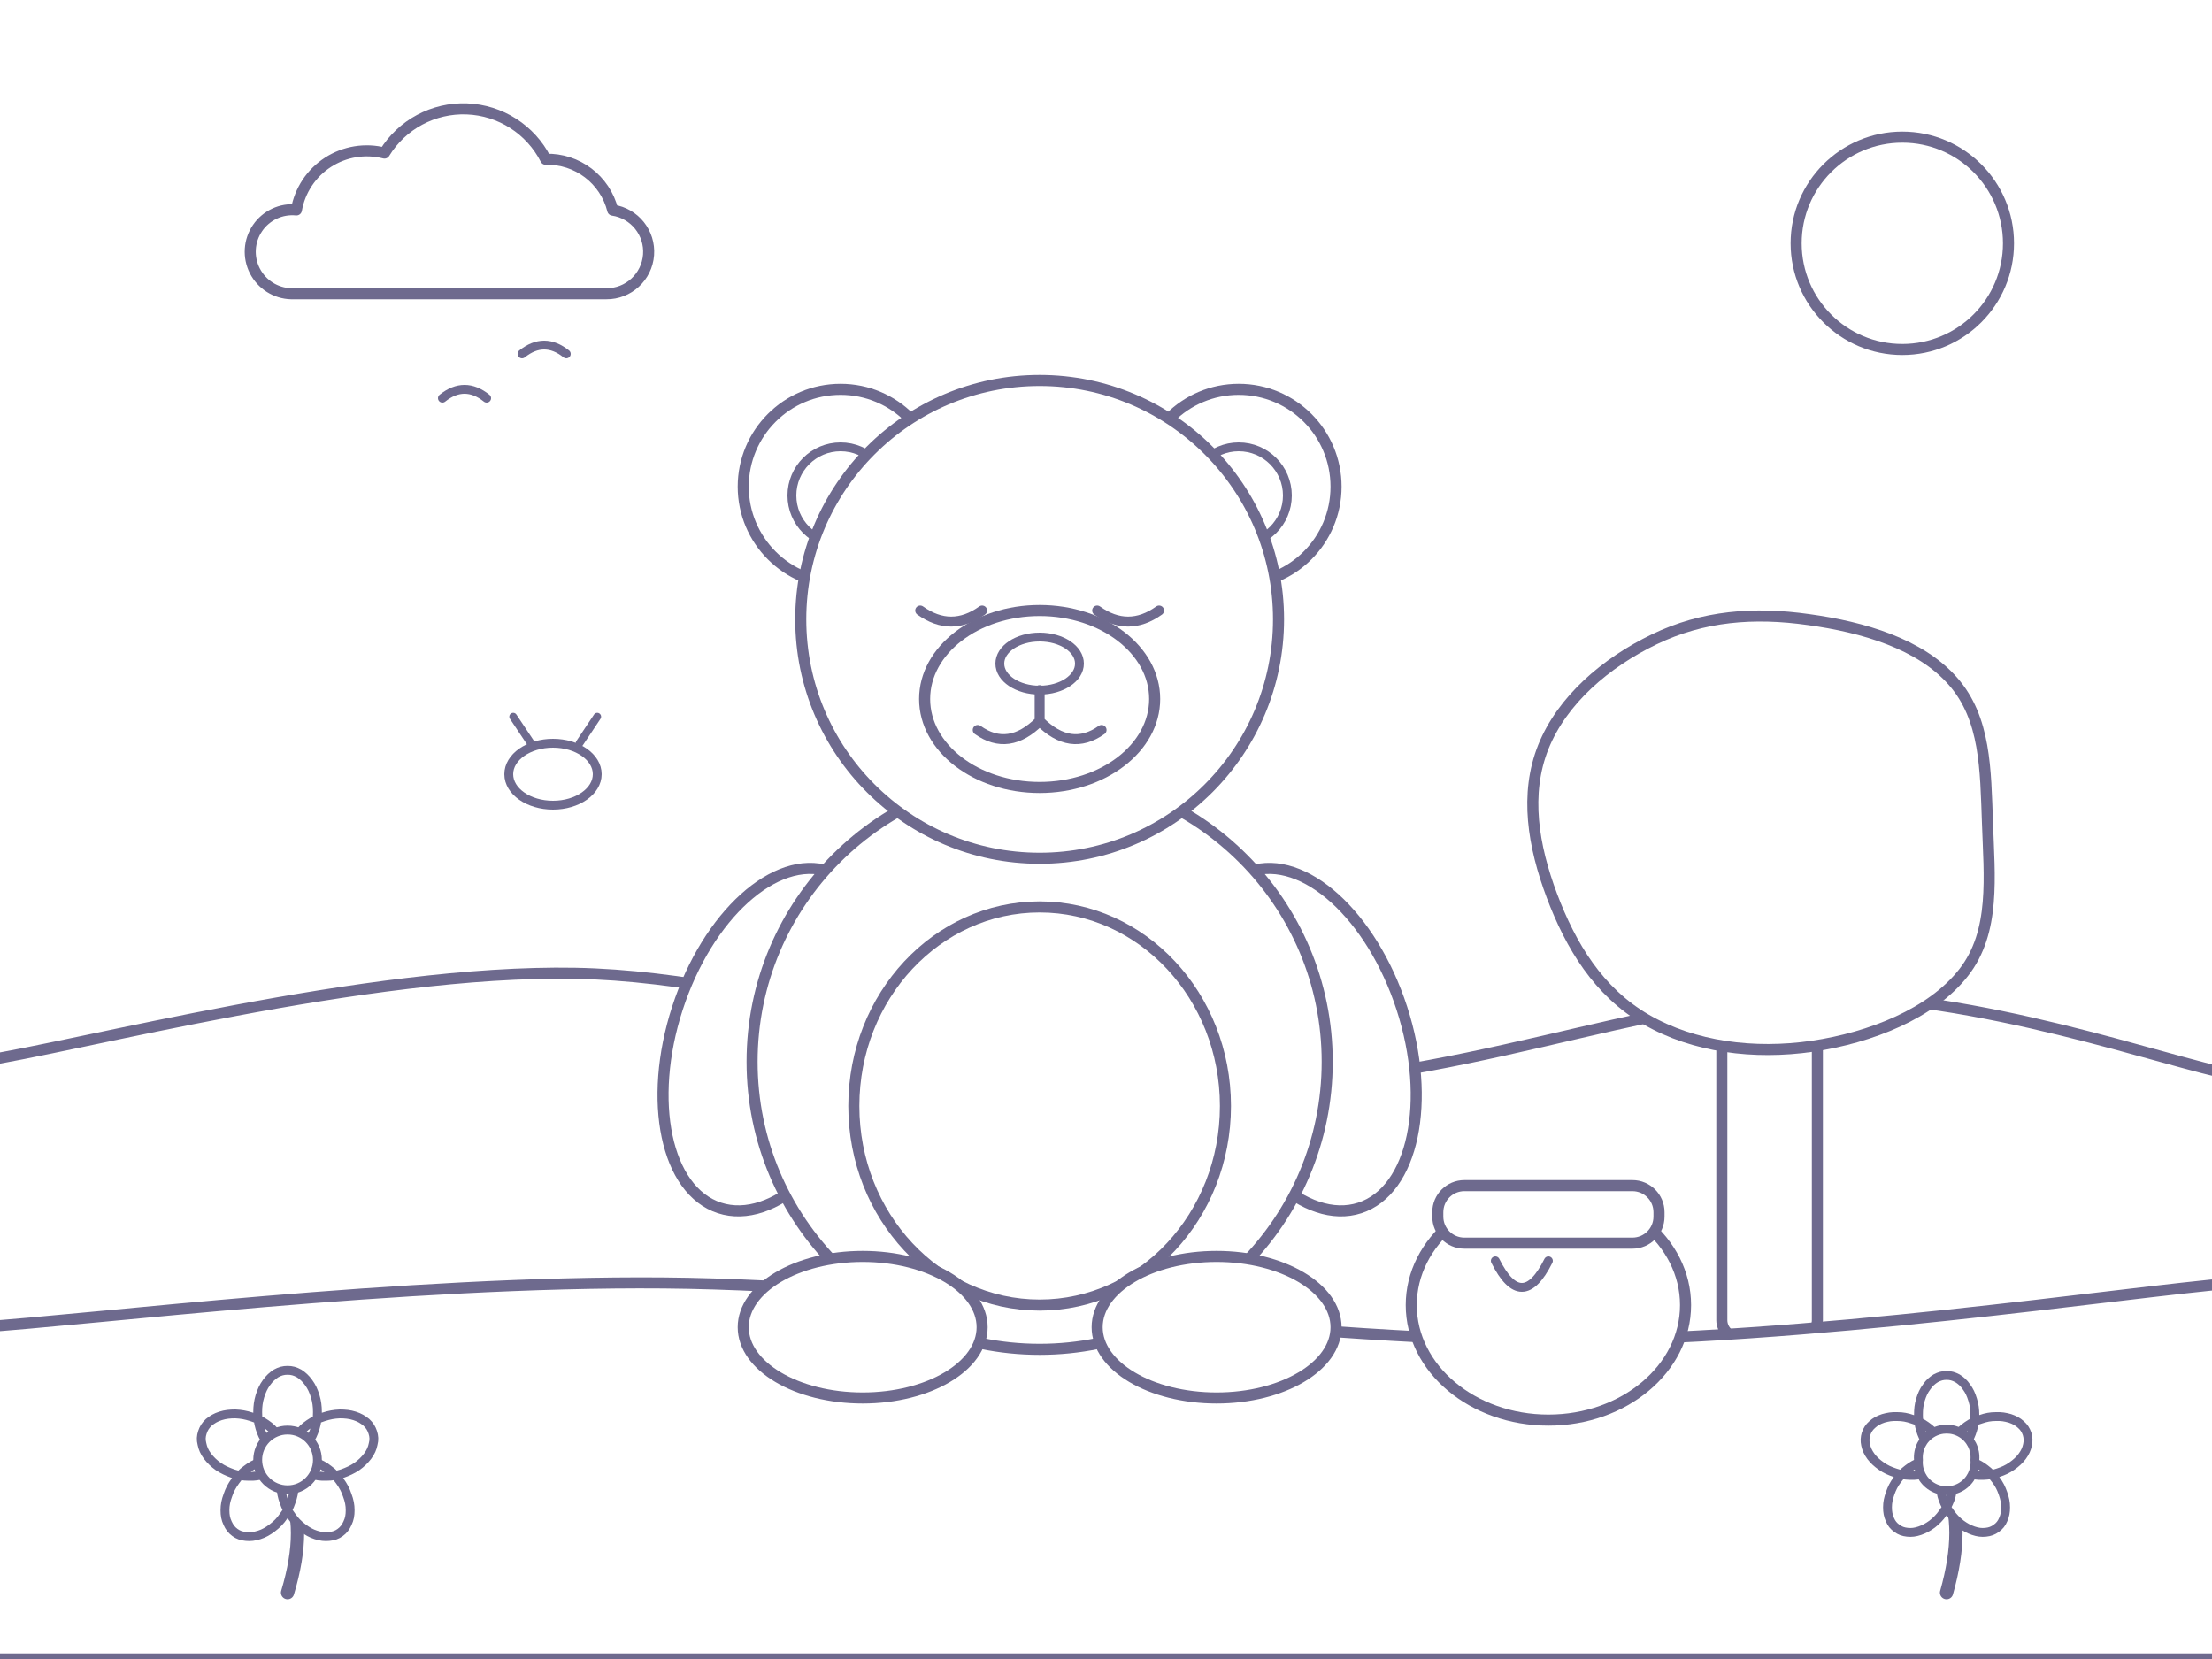
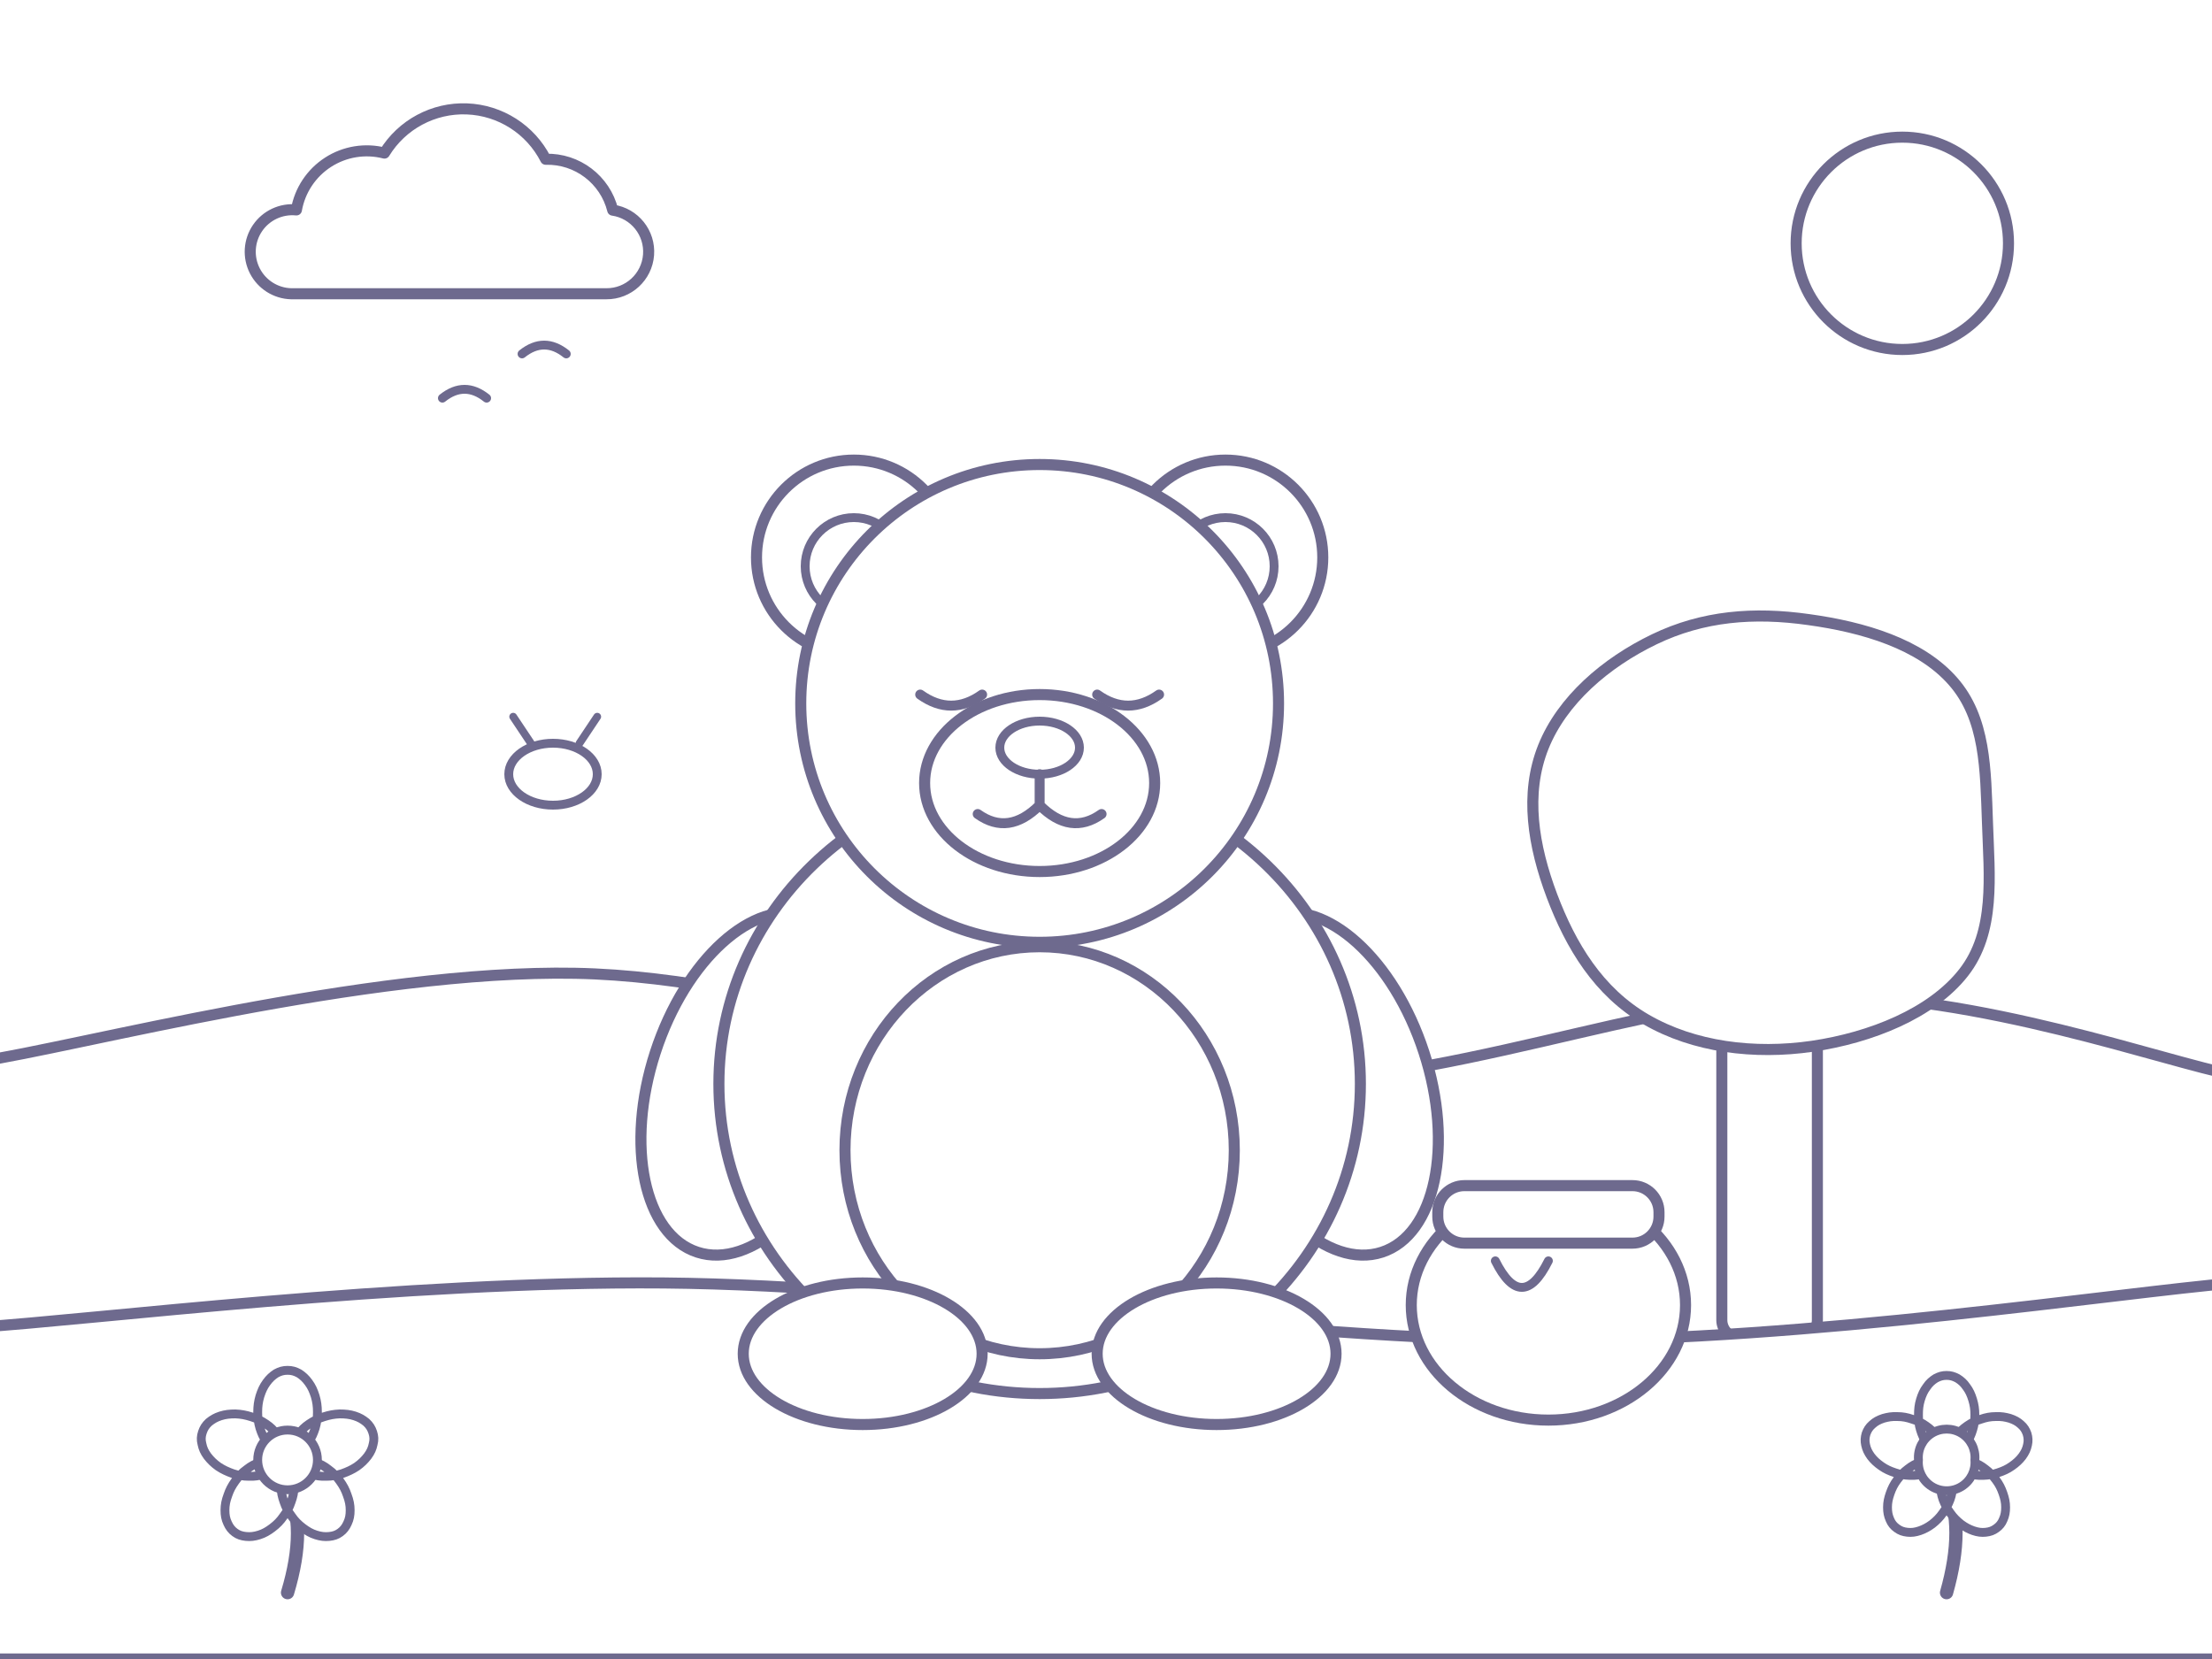
<svg xmlns="http://www.w3.org/2000/svg" viewBox="0 0 1000 750" width="1000" height="750">
  <rect width="1000" height="750" fill="#ffffff" />
  <g stroke="#6e6a8e" stroke-linejoin="round" stroke-linecap="round">
    <path data-region="sky" data-name="Sky" d="M-6 -6h1012v762h-1012z" fill="#ffffff" stroke-width="5" />
    <path data-region="sun" data-name="Sun" d="M812 110a48 48 0 1 0 96 0a48 48 0 1 0 -96 0z" fill="#ffffff" stroke-width="5" />
    <path data-region="cloud_a" data-name="Cloud" d="M131.6 132.8A19 19 0 1 1 134 94.9A32.3 32.3 0 0 1 173.8 69.2A41.8 41.8 0 0 1 246.7 72A30.4 30.4 0 0 1 277 95A19 19 0 0 1 274.1 132.8z" fill="#ffffff" stroke-width="5" />
    <path data-region="hill" data-name="Hill" d="M-10 480C35 473.3 165 438.3 260 440C355 441.7 466.7 488.3 560 490C653.3 491.7 745 450.7 820 450C895 449.3 978.3 480 1010 486L1010 486V750H-10V480L-10 480z" fill="#ffffff" stroke-width="5" />
    <path data-region="tree_trunk" data-name="Tree trunk" d="M786.4 420H813.6A8 8 0 0 1 821.6 428V596.8A8 8 0 0 1 813.6 604.8H786.4A8 8 0 0 1 778.4 596.8V428A8 8 0 0 1 786.4 420z" fill="#ffffff" stroke-width="5" />
    <path data-region="tree_crown" data-name="Tree leaves" d="M898.5 372C899.3 396.2 902.2 421.2 887.7 439.7C873.2 458.2 845.7 469.1 819.3 473C793 476.8 765.8 473.4 744.2 460.9C722.6 448.4 710.1 427.5 701.6 405C693.1 382.4 689.2 359 697.7 337.7C706.2 316.5 725.9 299.6 747.9 289C769.9 278.4 792.9 276.6 817.6 280.1C842.4 283.5 868.1 291.1 882.9 308C897.7 324.8 897.6 347.8 898.5 372z" fill="#ffffff" stroke-width="5" />
    <path data-region="grass" data-name="Grass" d="M-10 600C41.7 596.7 181.7 579 300 580C418.3 581 581.7 606 700 606C818.3 606 958.3 584.3 1010 580L1010 580V750H-10V600L-10 600z" fill="#ffffff" stroke-width="5" />
-     <path data-region="ear_left" data-name="Ear" d="M336 220a44 44 0 1 0 88 0a44 44 0 1 0 -88 0z" fill="#ffffff" stroke-width="5" />
-     <path data-region="ear_right" data-name="Ear" d="M516 220a44 44 0 1 0 88 0a44 44 0 1 0 -88 0z" fill="#ffffff" stroke-width="5" />
-     <path data-region="ear_left_inner" data-name="Inner ear" d="M358 224a22 22 0 1 0 44 0a22 22 0 1 0 -44 0z" fill="#ffffff" stroke-width="4" />
-     <path data-region="ear_right_inner" data-name="Inner ear" d="M538 224a22 22 0 1 0 44 0a22 22 0 1 0 -44 0z" fill="#ffffff" stroke-width="4" />
-     <path data-region="bear_arm_left" data-name="Arm" d="M304 470a46 80 0 1 0 92 0a46 80 0 1 0 -92 0z" fill="#ffffff" stroke-width="5" transform="rotate(18 350 470)" />
-     <path data-region="bear_arm_right" data-name="Arm" d="M544 470a46 80 0 1 0 92 0a46 80 0 1 0 -92 0z" fill="#ffffff" stroke-width="5" transform="rotate(-18 590 470)" />
-     <path data-region="bear_body" data-name="Body" d="M340 480a130 130 0 1 0 260 0a130 130 0 1 0 -260 0z" fill="#ffffff" stroke-width="5" />
-     <path data-region="bear_belly" data-name="Belly" d="M386 500a84 90 0 1 0 168 0a84 90 0 1 0 -168 0z" fill="#ffffff" stroke-width="5" />
-     <path data-region="bear_foot_left" data-name="Foot" d="M336 600a54 32 0 1 0 108 0a54 32 0 1 0 -108 0z" fill="#ffffff" stroke-width="5" />
-     <path data-region="bear_foot_right" data-name="Foot" d="M496 600a54 32 0 1 0 108 0a54 32 0 1 0 -108 0z" fill="#ffffff" stroke-width="5" />
-     <path data-region="bear_head" data-name="Head" d="M362 280a108 108 0 1 0 216 0a108 108 0 1 0 -216 0z" fill="#ffffff" stroke-width="5" />
-     <path data-region="bear_snout" data-name="Snout" d="M418 316a52 40 0 1 0 104 0a52 40 0 1 0 -104 0z" fill="#ffffff" stroke-width="5" />
-     <path data-region="bear_nose" data-name="Nose" d="M452 300a18 12 0 1 0 36 0a18 12 0 1 0 -36 0z" fill="#ffffff" stroke-width="4" />
-     <path d="M416 276q14 10 28 0M496 276q14 10 28 0M470 312v14q-14 14-28 4M470 326q14 14 28 4" fill="none" stroke-width="4.5" />
+     <path data-region="ear_left" data-name="Ear" d="M342 252a44 44 0 1 0 88 0a44 44 0 1 0 -88 0z" fill="#ffffff" stroke-width="5" />
+     <path data-region="ear_right" data-name="Ear" d="M510 252a44 44 0 1 0 88 0a44 44 0 1 0 -88 0z" fill="#ffffff" stroke-width="5" />
+     <path data-region="ear_left_inner" data-name="Inner ear" d="M364 256a22 22 0 1 0 44 0a22 22 0 1 0 -44 0z" fill="#ffffff" stroke-width="4" />
+     <path data-region="ear_right_inner" data-name="Inner ear" d="M532 256a22 22 0 1 0 44 0a22 22 0 1 0 -44 0z" fill="#ffffff" stroke-width="4" />
+     <path data-region="bear_arm_left" data-name="Arm" d="M294 490a46 80 0 1 0 92 0a46 80 0 1 0 -92 0z" fill="#ffffff" stroke-width="5" transform="rotate(18 340 490)" />
+     <path data-region="bear_arm_right" data-name="Arm" d="M554 490a46 80 0 1 0 92 0a46 80 0 1 0 -92 0z" fill="#ffffff" stroke-width="5" transform="rotate(-18 600 490)" />
+     <path data-region="bear_body" data-name="Body" d="M325 490a145 140 0 1 0 290 0a145 140 0 1 0 -290 0z" fill="#ffffff" stroke-width="5" />
+     <path data-region="bear_belly" data-name="Belly" d="M382 520a88 92 0 1 0 176 0a88 92 0 1 0 -176 0z" fill="#ffffff" stroke-width="5" />
+     <path data-region="bear_foot_left" data-name="Foot" d="M336 612a54 32 0 1 0 108 0a54 32 0 1 0 -108 0z" fill="#ffffff" stroke-width="5" />
+     <path data-region="bear_foot_right" data-name="Foot" d="M496 612a54 32 0 1 0 108 0a54 32 0 1 0 -108 0z" fill="#ffffff" stroke-width="5" />
+     <path data-region="bear_head" data-name="Head" d="M362 318a108 108 0 1 0 216 0a108 108 0 1 0 -216 0z" fill="#ffffff" stroke-width="5" />
+     <path data-region="bear_snout" data-name="Snout" d="M418 354a52 40 0 1 0 104 0a52 40 0 1 0 -104 0z" fill="#ffffff" stroke-width="5" />
+     <path data-region="bear_nose" data-name="Nose" d="M452 338a18 12 0 1 0 36 0a18 12 0 1 0 -36 0z" fill="#ffffff" stroke-width="4" />
+     <path d="M416 314q14 10 28 0M496 314q14 10 28 0M470 350v14q-14 14-28 4M470 364q14 14 28 4" fill="none" stroke-width="4.5" />
    <path data-region="honey_pot" data-name="Honey pot" d="M638 590a62 52 0 1 0 124 0a62 52 0 1 0 -124 0z" fill="#ffffff" stroke-width="5" />
    <path data-region="honey_rim" data-name="Honey rim" d="M662 536H738A12 12 0 0 1 750 548V550A12 12 0 0 1 738 562H662A12 12 0 0 1 650 550V548A12 12 0 0 1 662 536z" fill="#ffffff" stroke-width="5" />
    <path d="M676 570q12 24 24 0" fill="none" stroke-width="4" />
    <path d="M200 180q10-8 20 0M236 160q10-8 20 0" fill="none" stroke-width="4" />
    <path data-region="bee" data-name="Bee" d="M230 350a20 14 0 1 0 40 0a20 14 0 1 0 -40 0z" fill="#ffffff" stroke-width="4" />
    <path d="M240 336l-8-12M262 336l8-12" fill="none" stroke-width="3.5" />
    <path d="M130 672.6Q139 690 130 720" fill="none" stroke-width="6" />
    <path data-region="flower_a_petals" data-name="Flower petals" d="M130 619.5C131.9 619.5 133.4 619.9 135.2 620.9C136.9 622 138.2 623.2 139.5 625C140.9 626.9 141.7 628.7 142.5 631.2C143.2 633.6 143.5 635.7 143.5 638.4C143.5 641.1 143.2 643.2 142.5 645.6C141.7 648.1 140.9 649.9 139.5 651.8C138.2 653.6 136.9 654.8 135.2 655.9C133.4 656.9 131.9 657.3 130 657.3C128.1 657.3 126.6 656.9 124.8 655.9C123.1 654.8 121.8 653.6 120.5 651.8C119.1 649.9 118.3 648.1 117.5 645.6C116.8 643.2 116.5 641.1 116.5 638.4C116.5 635.7 116.8 633.6 117.5 631.2C118.3 628.7 119.1 626.9 120.5 625C121.8 623.2 123.1 622 124.8 620.9C126.6 619.9 128.1 619.5 130 619.5zM168.5 647.5C169.1 649.3 169.2 650.9 168.7 652.8C168.3 654.8 167.6 656.4 166.2 658.3C164.8 660.1 163.4 661.5 161.3 663C159.2 664.4 157.2 665.3 154.7 666.2C152.2 667 150.1 667.4 147.5 667.4C145 667.5 143 667.2 140.8 666.5C138.6 665.8 137 665 135.5 663.6C134 662.3 133.2 661 132.6 659.2C132 657.4 131.9 655.8 132.3 653.8C132.8 651.8 133.5 650.2 134.9 648.4C136.3 646.5 137.7 645.1 139.8 643.7C141.9 642.3 143.8 641.3 146.4 640.5C148.9 639.7 151 639.3 153.6 639.2C156.1 639.2 158.1 639.4 160.3 640.1C162.5 640.8 164 641.7 165.6 643C167.1 644.4 167.9 645.7 168.5 647.5zM153.8 692.8C152.3 693.9 150.8 694.4 148.8 694.6C146.8 694.8 145 694.6 142.8 693.9C140.6 693.2 138.9 692.2 136.9 690.7C134.8 689.1 133.3 687.6 131.8 685.4C130.2 683.3 129.2 681.4 128.4 679C127.5 676.5 127.1 674.6 127.1 672.3C127.1 670 127.4 668.2 128.3 666.4C129.1 664.5 130.1 663.3 131.6 662.2C133.1 661.1 134.6 660.5 136.6 660.3C138.6 660.1 140.4 660.3 142.6 661.1C144.7 661.8 146.5 662.7 148.5 664.3C150.6 665.8 152.1 667.4 153.6 669.5C155.2 671.7 156.2 673.6 157 676C157.9 678.4 158.3 680.4 158.3 682.7C158.3 685 158 686.7 157.1 688.6C156.3 690.4 155.3 691.7 153.8 692.8zM106.2 692.8C104.7 691.7 103.7 690.4 102.9 688.6C102 686.7 101.7 685 101.7 682.7C101.7 680.4 102.1 678.4 103 676C103.8 673.6 104.8 671.7 106.4 669.5C107.9 667.4 109.4 665.8 111.5 664.3C113.5 662.7 115.3 661.8 117.4 661.1C119.6 660.3 121.4 660.1 123.4 660.3C125.4 660.5 126.9 661.1 128.4 662.2C129.9 663.3 130.9 664.5 131.7 666.4C132.6 668.2 132.9 670 132.9 672.3C132.9 674.6 132.5 676.5 131.6 679C130.8 681.4 129.8 683.3 128.2 685.4C126.7 687.6 125.2 689.1 123.1 690.7C121.1 692.2 119.4 693.2 117.2 693.9C115 694.6 113.2 694.8 111.2 694.6C109.2 694.4 107.7 693.9 106.2 692.8zM91.5 647.5C92.1 645.7 92.9 644.4 94.4 643C96 641.7 97.5 640.8 99.7 640.1C101.9 639.4 103.9 639.2 106.4 639.2C109 639.3 111.1 639.7 113.6 640.5C116.2 641.3 118.1 642.3 120.2 643.7C122.3 645.1 123.7 646.5 125.1 648.4C126.5 650.2 127.2 651.8 127.7 653.8C128.1 655.8 128 657.4 127.4 659.2C126.8 661 126 662.3 124.5 663.6C123 665 121.4 665.8 119.2 666.5C117 667.2 115 667.5 112.5 667.4C109.9 667.4 107.8 667 105.3 666.2C102.8 665.3 100.8 664.4 98.7 663C96.6 661.5 95.2 660.1 93.8 658.3C92.4 656.4 91.7 654.8 91.3 652.8C90.8 650.9 90.9 649.3 91.5 647.5z" fill="#ffffff" stroke-width="4" />
    <path data-region="flower_a_center" data-name="Flower center" d="M116.5 660a13.5 13.5 0 1 0 27 0a13.5 13.5 0 1 0 -27 0z" fill="#ffffff" stroke-width="4" />
    <path d="M880 671.9Q888.5 690 880 720" fill="none" stroke-width="6" />
    <path data-region="flower_b_petals" data-name="Flower petals" d="M880 621.8C881.8 621.8 883.2 622.2 884.9 623.1C886.5 624.1 887.8 625.2 889 627C890.3 628.7 891.1 630.5 891.8 632.8C892.5 635.1 892.8 637.1 892.8 639.6C892.8 642.1 892.5 644.1 891.8 646.4C891.1 648.7 890.3 650.5 889 652.2C887.8 654 886.5 655.1 884.9 656.1C883.2 657 881.8 657.5 880 657.5C878.2 657.5 876.8 657 875.1 656.1C873.5 655.1 872.2 654 871 652.2C869.7 650.5 868.9 648.7 868.2 646.4C867.5 644.1 867.3 642.1 867.3 639.6C867.3 637.1 867.5 635.1 868.2 632.8C868.9 630.5 869.7 628.7 871 627C872.2 625.2 873.5 624.1 875.1 623.1C876.8 622.2 878.2 621.8 880 621.8zM916.4 648.2C916.9 649.9 917 651.4 916.6 653.2C916.2 655.1 915.5 656.6 914.2 658.4C912.9 660.1 911.5 661.4 909.5 662.8C907.5 664.2 905.7 665 903.3 665.8C901 666.6 899 666.9 896.5 667C894.1 667.1 892.3 666.8 890.2 666.2C888.1 665.5 886.6 664.7 885.2 663.4C883.8 662.2 883 660.9 882.4 659.2C881.9 657.5 881.8 656 882.2 654.2C882.6 652.3 883.3 650.8 884.6 649C885.9 647.3 887.3 646 889.3 644.6C891.3 643.2 893.1 642.3 895.5 641.6C897.8 640.8 899.8 640.4 902.3 640.4C904.7 640.3 906.5 640.6 908.6 641.2C910.7 641.9 912.2 642.7 913.6 644C915 645.2 915.8 646.5 916.4 648.2zM902.5 690.9C901 692 899.6 692.5 897.7 692.7C895.8 692.9 894.2 692.7 892.1 692C890.1 691.3 888.4 690.4 886.5 689C884.6 687.5 883.1 686 881.7 684C880.2 682 879.3 680.2 878.4 677.9C877.6 675.6 877.3 673.8 877.3 671.6C877.3 669.4 877.6 667.8 878.4 666C879.1 664.3 880.1 663.1 881.5 662.1C882.9 661 884.3 660.5 886.2 660.3C888.1 660.1 889.8 660.3 891.9 661C893.9 661.7 895.6 662.6 897.5 664.1C899.4 665.5 900.8 667 902.3 669C903.8 671 904.7 672.8 905.5 675.1C906.3 677.4 906.7 679.2 906.7 681.4C906.7 683.6 906.4 685.2 905.6 687C904.9 688.7 903.9 689.9 902.5 690.9zM857.5 690.9C856.1 689.9 855.1 688.7 854.4 687C853.6 685.2 853.3 683.6 853.3 681.4C853.3 679.2 853.7 677.4 854.5 675.1C855.3 672.8 856.2 671 857.7 669C859.2 667 860.6 665.5 862.5 664.1C864.4 662.6 866.1 661.7 868.1 661C870.2 660.3 871.9 660.1 873.8 660.3C875.7 660.5 877.1 661 878.5 662.1C879.9 663.1 880.9 664.3 881.6 666C882.4 667.8 882.7 669.4 882.7 671.6C882.7 673.8 882.4 675.6 881.6 677.9C880.7 680.2 879.8 682 878.3 684C876.9 686 875.4 687.5 873.5 689C871.6 690.4 869.9 691.3 867.9 692C865.8 692.7 864.2 692.9 862.3 692.7C860.4 692.5 859 692 857.5 690.9zM843.6 648.2C844.2 646.5 845 645.2 846.4 644C847.8 642.7 849.3 641.9 851.4 641.2C853.5 640.6 855.3 640.3 857.7 640.4C860.2 640.4 862.2 640.8 864.5 641.6C866.9 642.3 868.7 643.2 870.7 644.6C872.7 646 874.1 647.3 875.4 649C876.7 650.8 877.4 652.3 877.8 654.2C878.2 656 878.1 657.5 877.6 659.2C877 660.9 876.2 662.2 874.8 663.4C873.4 664.7 871.9 665.5 869.8 666.2C867.7 666.8 865.9 667.1 863.5 667C861 666.9 859 666.6 856.7 665.8C854.3 665 852.5 664.2 850.5 662.8C848.5 661.4 847.1 660.1 845.8 658.4C844.5 656.6 843.8 655.1 843.4 653.2C843 651.4 843.1 649.9 843.6 648.2z" fill="#ffffff" stroke-width="4" />
    <path data-region="flower_b_center" data-name="Flower center" d="M867.3 660a12.8 12.8 0 1 0 25.5 0a12.8 12.8 0 1 0 -25.5 0z" fill="#ffffff" stroke-width="4" />
  </g>
</svg>
